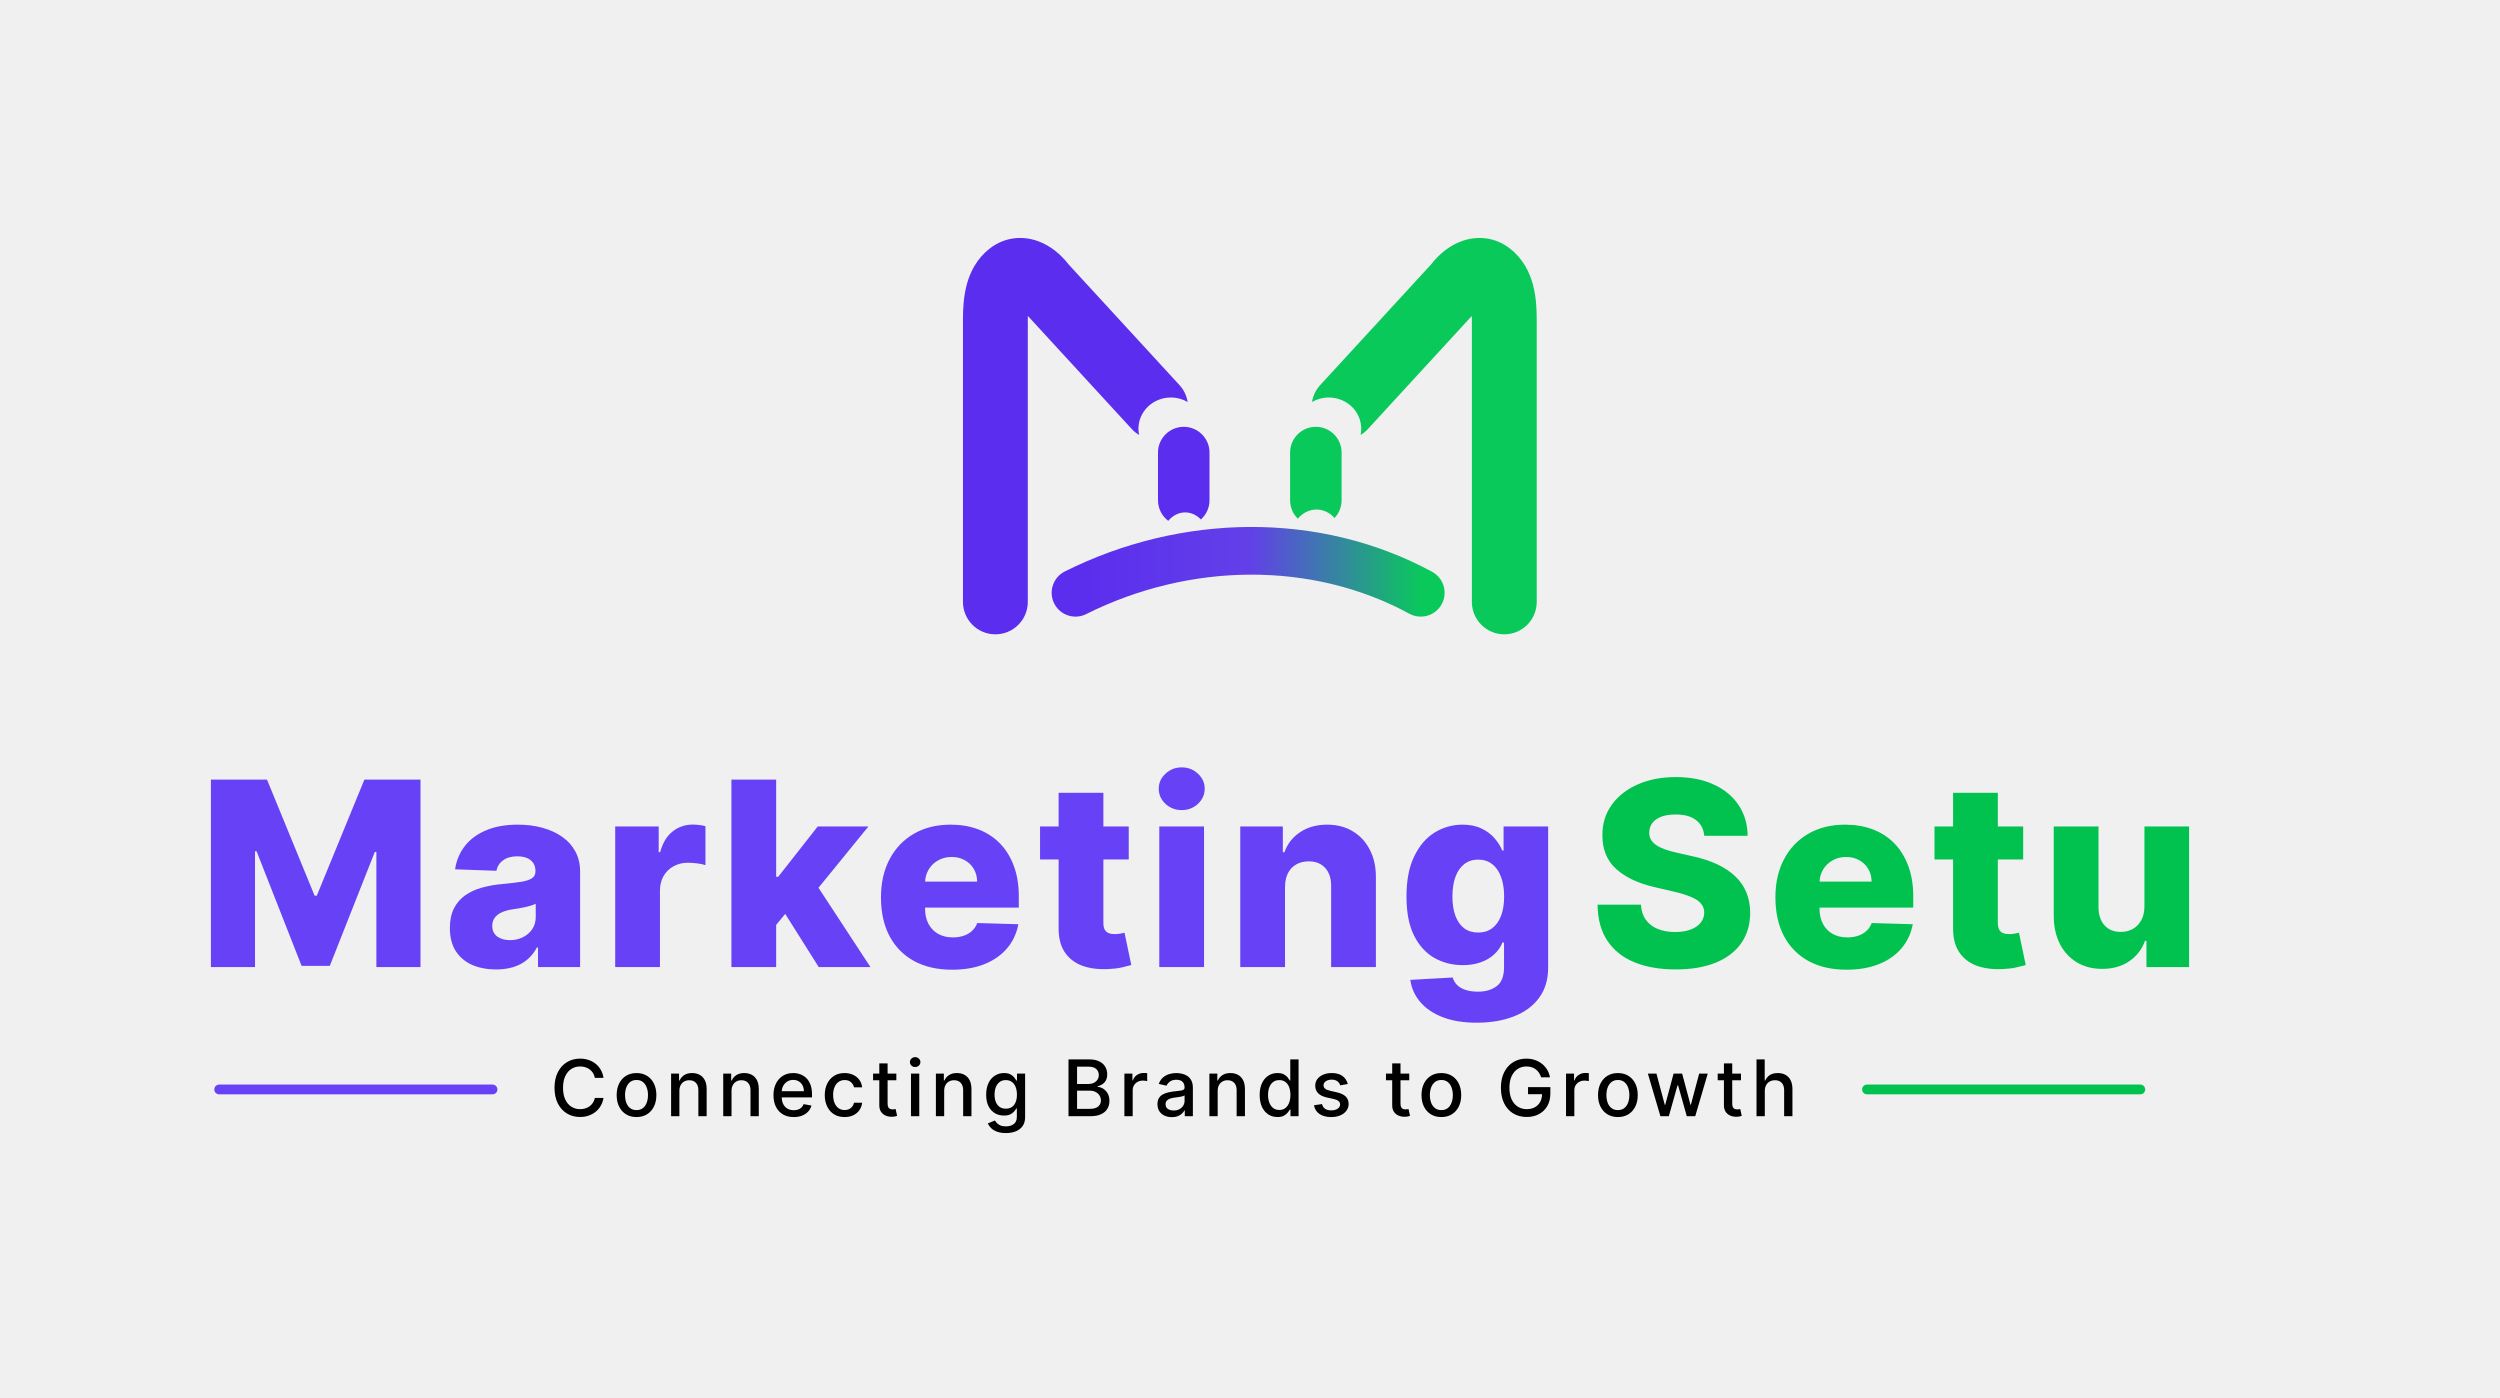
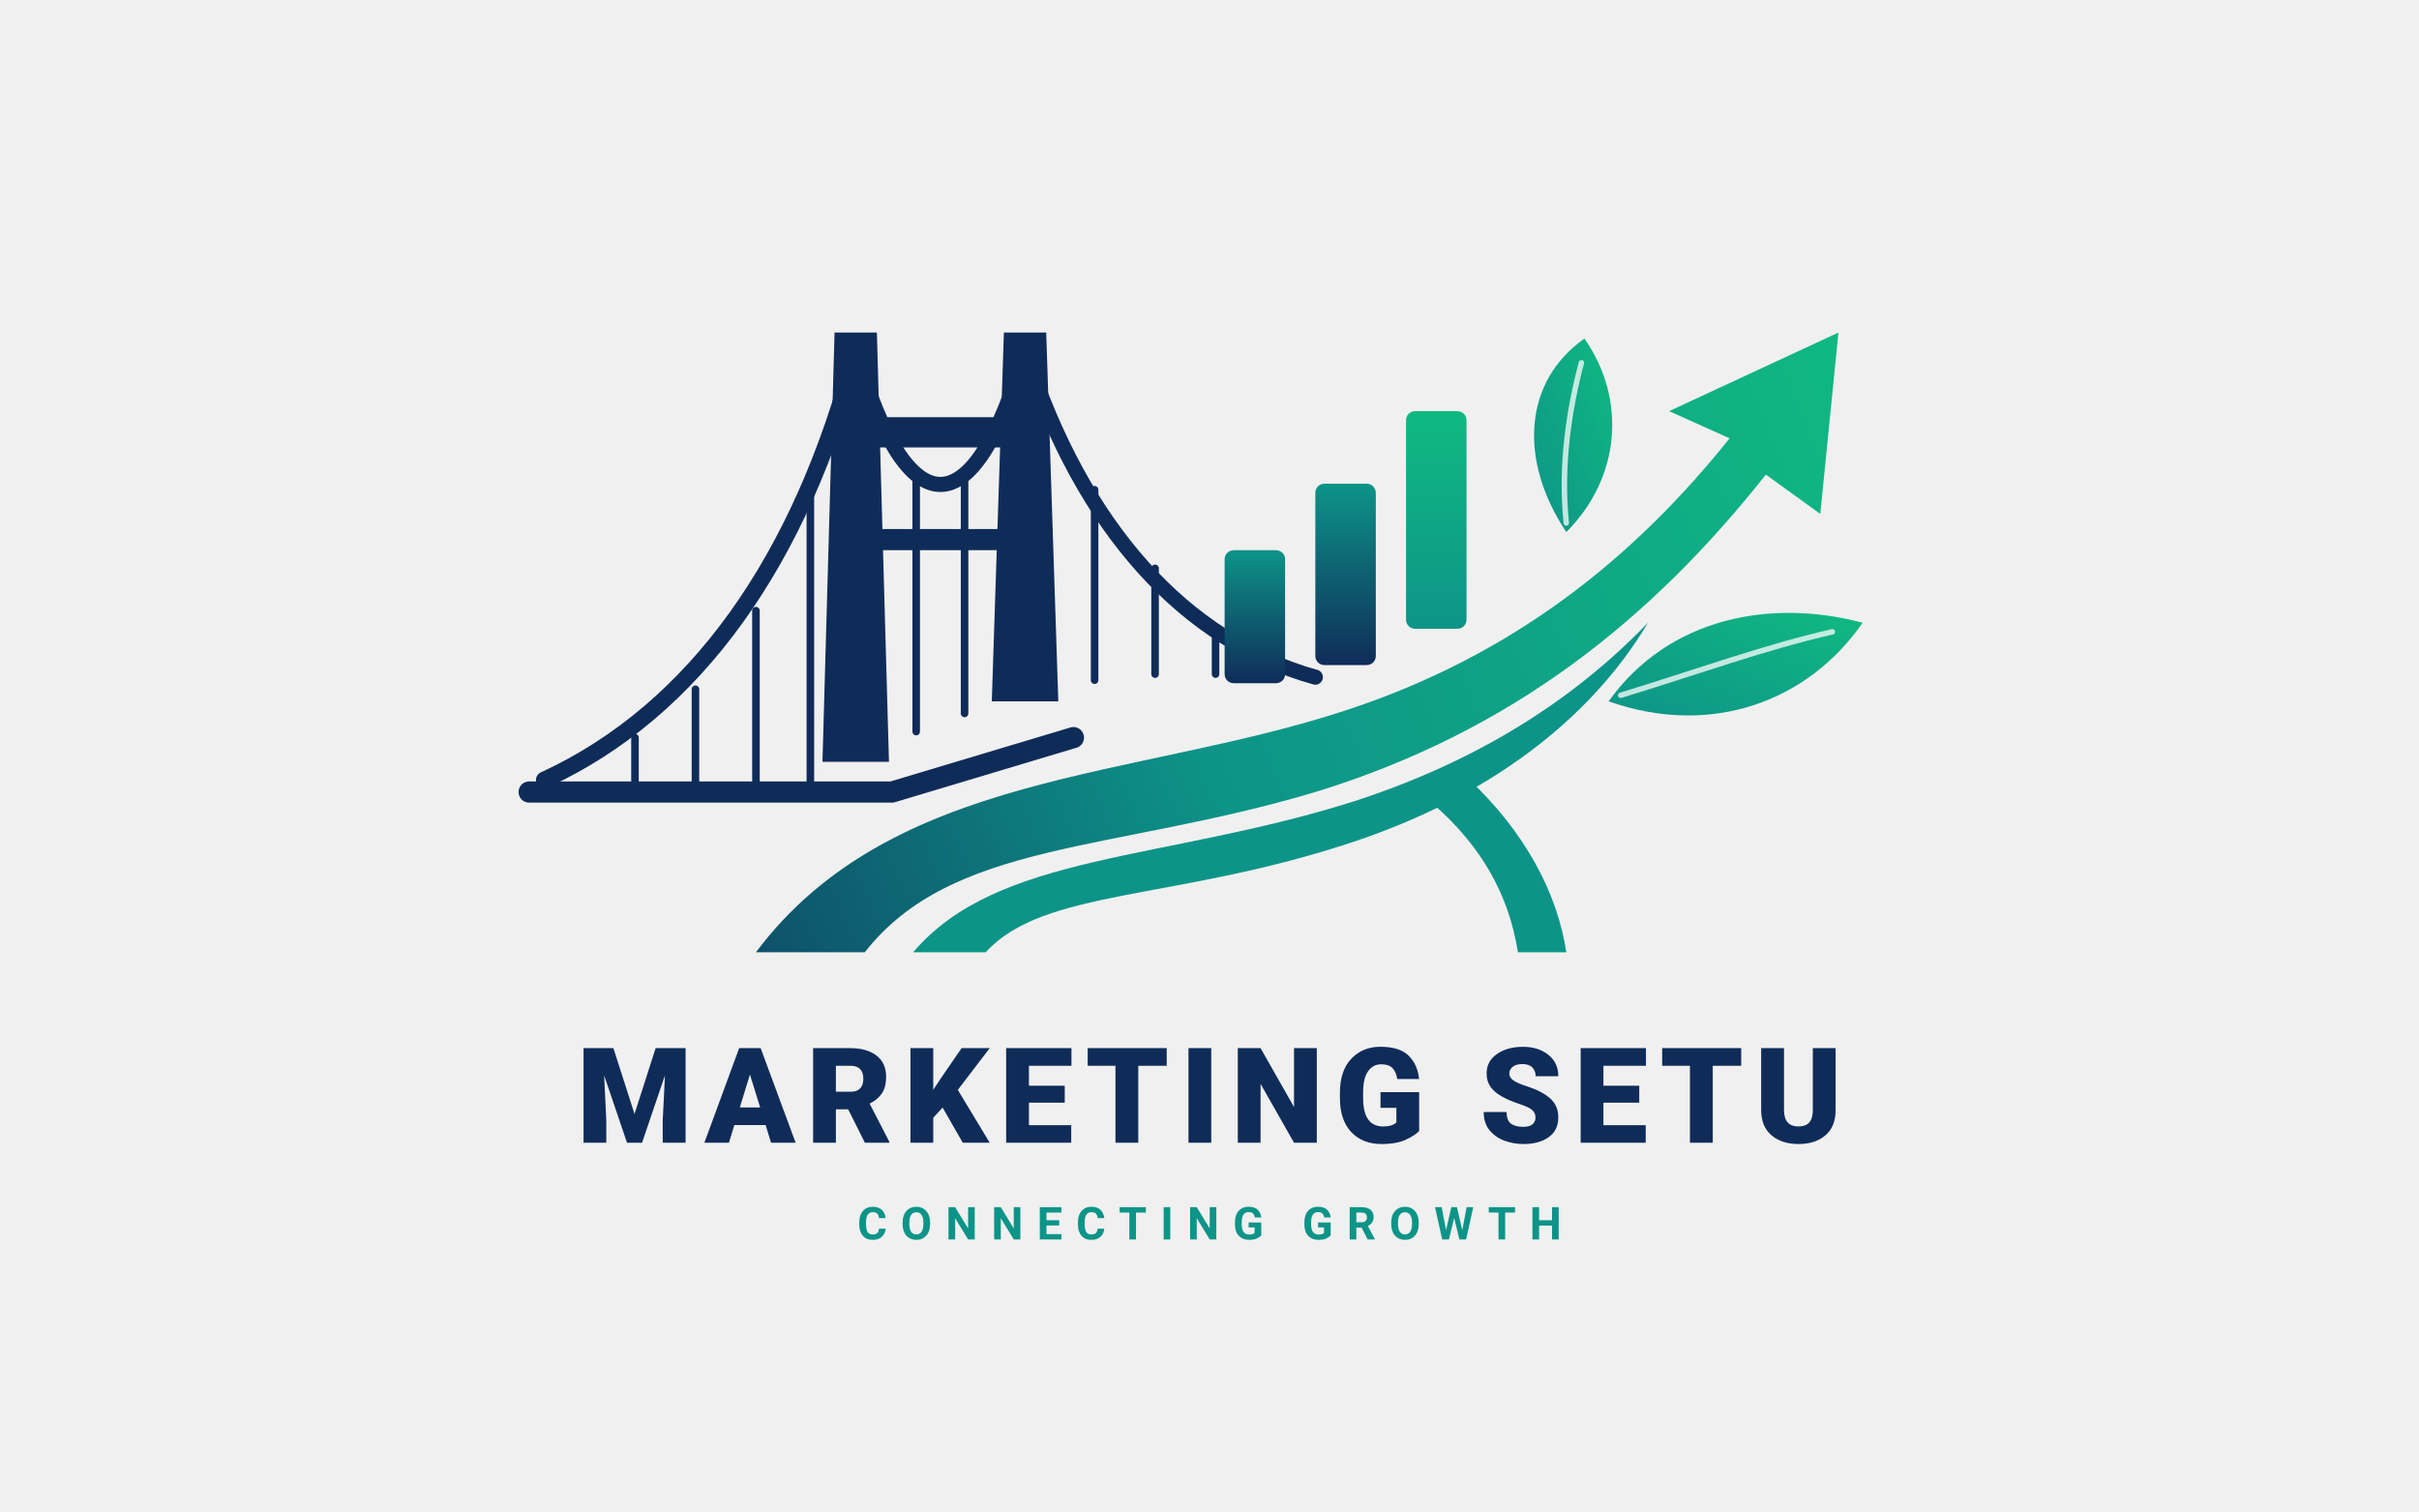
- <svg xmlns="http://www.w3.org/2000/svg" width="1633" height="913" viewBox="0 0 1633 913" fill="none">
-   <path d="M137.766 509.253H174.411L205.496 585.054H206.93L238.016 509.253H274.66V631.681H245.847V556.479H244.831L215.419 630.904H197.007L167.596 556.061H166.579V631.681H137.766V509.253ZM324.052 633.236C318.193 633.236 312.993 632.259 308.449 630.306C303.946 628.314 300.379 625.325 297.749 621.34C295.159 617.314 293.863 612.273 293.863 606.215C293.863 601.114 294.76 596.81 296.553 593.303C298.347 589.796 300.818 586.947 303.966 584.755C307.114 582.563 310.741 580.909 314.846 579.793C318.951 578.637 323.334 577.86 327.997 577.462C333.218 576.983 337.422 576.485 340.611 575.967C343.799 575.409 346.11 574.632 347.545 573.636C349.02 572.6 349.757 571.145 349.757 569.272V568.973C349.757 565.904 348.701 563.533 346.589 561.859C344.476 560.185 341.627 559.348 338.04 559.348C334.174 559.348 331.066 560.185 328.715 561.859C326.363 563.533 324.869 565.844 324.231 568.794L297.271 567.837C298.068 562.258 300.12 557.276 303.428 552.892C306.776 548.469 311.359 545.001 317.177 542.491C323.036 539.94 330.07 538.665 338.279 538.665C344.138 538.665 349.538 539.362 354.48 540.757C359.421 542.112 363.725 544.105 367.392 546.735C371.058 549.325 373.888 552.514 375.881 556.3C377.913 560.086 378.929 564.41 378.929 569.272V631.681H351.431V618.889H350.713C349.079 621.997 346.987 624.627 344.437 626.779C341.926 628.932 338.957 630.546 335.529 631.622C332.142 632.698 328.316 633.236 324.052 633.236ZM333.079 614.106C336.227 614.106 339.056 613.469 341.567 612.193C344.118 610.918 346.15 609.165 347.665 606.933C349.179 604.661 349.936 602.031 349.936 599.042V590.314C349.099 590.752 348.083 591.151 346.888 591.51C345.732 591.868 344.457 592.207 343.062 592.526C341.667 592.845 340.232 593.124 338.758 593.363C337.283 593.602 335.868 593.821 334.513 594.02C331.763 594.459 329.412 595.136 327.459 596.053C325.546 596.97 324.072 598.165 323.036 599.64C322.039 601.074 321.541 602.788 321.541 604.781C321.541 607.81 322.617 610.121 324.769 611.715C326.961 613.309 329.731 614.106 333.079 614.106ZM401.853 631.681V539.86H430.249V556.599H431.205C432.879 550.541 435.609 546.038 439.395 543.088C443.181 540.1 447.585 538.605 452.606 538.605C453.961 538.605 455.356 538.705 456.791 538.904C458.225 539.063 459.56 539.322 460.796 539.681V565.087C459.401 564.609 457.568 564.23 455.296 563.951C453.064 563.672 451.072 563.533 449.318 563.533C445.851 563.533 442.723 564.31 439.933 565.864C437.183 567.379 435.011 569.511 433.417 572.261C431.863 574.971 431.085 578.159 431.085 581.825V631.681H401.853ZM504.12 607.59L504.239 572.739H508.304L534.129 539.86H567.247L528.868 586.966H521.157L504.12 607.59ZM477.757 631.681V509.253H506.989V631.681H477.757ZM534.786 631.681L510.755 593.542L530.004 572.799L568.562 631.681H534.786ZM621.899 633.415C612.294 633.415 604.005 631.522 597.03 627.736C590.096 623.91 584.756 618.47 581.01 611.416C577.303 604.322 575.45 595.894 575.45 586.13C575.45 576.645 577.323 568.355 581.069 561.261C584.816 554.128 590.096 548.588 596.911 544.643C603.726 540.657 611.756 538.665 621.002 538.665C627.538 538.665 633.516 539.681 638.936 541.714C644.356 543.746 649.038 546.755 652.984 550.74C656.929 554.726 659.998 559.647 662.19 565.506C664.382 571.324 665.478 578 665.478 585.532V592.825H585.672V575.848H638.278C638.238 572.739 637.501 569.969 636.066 567.538C634.632 565.107 632.659 563.214 630.148 561.859C627.677 560.464 624.828 559.767 621.6 559.767C618.332 559.767 615.403 560.504 612.812 561.979C610.222 563.413 608.169 565.386 606.655 567.897C605.141 570.368 604.343 573.177 604.264 576.326V593.602C604.264 597.348 605.001 600.636 606.476 603.466C607.95 606.255 610.042 608.427 612.752 609.982C615.462 611.536 618.69 612.313 622.437 612.313C625.027 612.313 627.378 611.954 629.491 611.237C631.603 610.52 633.416 609.463 634.931 608.069C636.445 606.674 637.581 604.96 638.338 602.928L665.179 603.705C664.063 609.722 661.612 614.963 657.826 619.427C654.08 623.85 649.158 627.298 643.061 629.768C636.963 632.199 629.909 633.415 621.899 633.415ZM737.286 539.86V561.381H679.36V539.86H737.286ZM691.496 517.862H720.728V602.808C720.728 604.601 721.007 606.056 721.565 607.172C722.162 608.248 723.019 609.025 724.135 609.503C725.251 609.942 726.586 610.161 728.14 610.161C729.256 610.161 730.432 610.061 731.667 609.862C732.943 609.623 733.899 609.424 734.537 609.264L738.96 630.366C737.565 630.765 735.593 631.263 733.042 631.861C730.531 632.459 727.523 632.837 724.015 632.997C717.161 633.315 711.282 632.518 706.381 630.605C701.519 628.653 697.792 625.624 695.202 621.519C692.651 617.414 691.416 612.253 691.496 606.036V517.862ZM757.252 631.681V539.86H786.484V631.681H757.252ZM771.897 529.16C767.793 529.16 764.266 527.805 761.317 525.095C758.367 522.345 756.893 519.037 756.893 515.172C756.893 511.346 758.367 508.078 761.317 505.368C764.266 502.618 767.793 501.243 771.897 501.243C776.042 501.243 779.569 502.618 782.478 505.368C785.427 508.078 786.902 511.346 786.902 515.172C786.902 519.037 785.427 522.345 782.478 525.095C779.569 527.805 776.042 529.16 771.897 529.16ZM839.372 579.315V631.681H810.14V539.86H837.937V556.718H838.954C840.986 551.099 844.453 546.695 849.355 543.507C854.257 540.279 860.096 538.665 866.871 538.665C873.327 538.665 878.926 540.119 883.669 543.029C888.451 545.898 892.157 549.923 894.788 555.104C897.458 560.245 898.773 566.263 898.733 573.157V631.681H869.501V578.896C869.541 573.795 868.246 569.81 865.615 566.94C863.025 564.071 859.418 562.636 854.795 562.636C851.727 562.636 849.017 563.314 846.665 564.669C844.354 565.984 842.56 567.877 841.285 570.348C840.05 572.819 839.412 575.808 839.372 579.315ZM964.683 668.027C955.956 668.027 948.483 666.812 942.266 664.381C936.049 661.95 931.167 658.622 927.62 654.398C924.073 650.173 921.941 645.391 921.224 640.05L948.902 638.496C949.42 640.369 950.376 642.003 951.771 643.398C953.206 644.793 955.059 645.869 957.33 646.626C959.642 647.383 962.352 647.762 965.46 647.762C970.362 647.762 974.407 646.566 977.596 644.175C980.824 641.824 982.438 637.699 982.438 631.801V615.661H981.422C980.266 618.49 978.512 621.021 976.161 623.253C973.81 625.484 970.88 627.238 967.373 628.513C963.906 629.788 959.921 630.426 955.418 630.426C948.722 630.426 942.585 628.872 937.005 625.763C931.466 622.615 927.022 617.753 923.675 611.177C920.367 604.562 918.713 596.053 918.713 585.651C918.713 574.931 920.427 566.103 923.854 559.169C927.281 552.195 931.765 547.034 937.304 543.686C942.884 540.339 948.882 538.665 955.298 538.665C960.12 538.665 964.245 539.502 967.672 541.176C971.139 542.81 973.989 544.922 976.221 547.512C978.452 550.103 980.146 552.793 981.302 555.582H982.139V539.86H1011.25V632.04C1011.25 639.811 1009.3 646.367 1005.39 651.707C1001.49 657.048 996.028 661.093 989.013 663.843C981.999 666.632 973.889 668.027 964.683 668.027ZM965.58 609.145C969.127 609.145 972.156 608.208 974.666 606.335C977.177 604.462 979.11 601.772 980.465 598.265C981.82 594.758 982.498 590.553 982.498 585.651C982.498 580.67 981.82 576.386 980.465 572.799C979.15 569.172 977.217 566.382 974.666 564.43C972.156 562.477 969.127 561.5 965.58 561.5C961.953 561.5 958.885 562.497 956.374 564.489C953.863 566.482 951.95 569.292 950.635 572.918C949.36 576.505 948.722 580.749 948.722 585.651C948.722 590.553 949.38 594.758 950.695 598.265C952.01 601.772 953.903 604.462 956.374 606.335C958.885 608.208 961.953 609.145 965.58 609.145Z" fill="#6741F6" />
-   <line x1="143.167" y1="711.625" x2="321.708" y2="711.625" stroke="#6741F6" stroke-width="6.376" stroke-linecap="round" />
-   <line x1="1219.51" y1="711.625" x2="1398.05" y2="711.625" stroke="#01C24F" stroke-width="6.376" stroke-linecap="round" />
-   <path d="M394.218 704.07H388.566C388.348 702.862 387.944 701.799 387.352 700.881C386.76 699.964 386.036 699.185 385.178 698.545C384.321 697.905 383.361 697.421 382.298 697.095C381.247 696.769 380.13 696.606 378.947 696.606C376.809 696.606 374.895 697.144 373.204 698.219C371.526 699.293 370.197 700.869 369.219 702.947C368.253 705.024 367.77 707.56 367.77 710.555C367.77 713.574 368.253 716.122 369.219 718.199C370.197 720.276 371.532 721.846 373.222 722.909C374.913 723.972 376.815 724.503 378.928 724.503C380.1 724.503 381.211 724.346 382.262 724.032C383.324 723.706 384.284 723.229 385.142 722.601C385.999 721.973 386.724 721.206 387.316 720.301C387.92 719.383 388.336 718.332 388.566 717.149L394.218 717.167C393.916 718.99 393.33 720.669 392.46 722.203C391.603 723.724 390.498 725.041 389.145 726.152C387.805 727.251 386.271 728.102 384.544 728.706C382.817 729.31 380.933 729.612 378.892 729.612C375.68 729.612 372.818 728.851 370.306 727.329C367.794 725.795 365.813 723.604 364.364 720.754C362.927 717.903 362.208 714.504 362.208 710.555C362.208 706.594 362.933 703.194 364.382 700.356C365.831 697.506 367.812 695.32 370.324 693.798C372.836 692.265 375.692 691.498 378.892 691.498C380.861 691.498 382.696 691.782 384.399 692.349C386.114 692.905 387.654 693.726 389.019 694.813C390.383 695.888 391.512 697.204 392.406 698.762C393.3 700.308 393.904 702.077 394.218 704.07ZM415.772 729.666C413.163 729.666 410.887 729.068 408.943 727.873C406.998 726.677 405.489 725.004 404.414 722.855C403.339 720.705 402.802 718.193 402.802 715.319C402.802 712.433 403.339 709.909 404.414 707.747C405.489 705.585 406.998 703.907 408.943 702.711C410.887 701.515 413.163 700.918 415.772 700.918C418.38 700.918 420.657 701.515 422.601 702.711C424.546 703.907 426.055 705.585 427.13 707.747C428.205 709.909 428.742 712.433 428.742 715.319C428.742 718.193 428.205 720.705 427.13 722.855C426.055 725.004 424.546 726.677 422.601 727.873C420.657 729.068 418.38 729.666 415.772 729.666ZM415.79 725.119C417.481 725.119 418.882 724.672 419.993 723.779C421.104 722.885 421.925 721.695 422.456 720.21C423 718.725 423.272 717.088 423.272 715.301C423.272 713.526 423 711.895 422.456 710.41C421.925 708.912 421.104 707.711 419.993 706.805C418.882 705.899 417.481 705.446 415.79 705.446C414.087 705.446 412.674 705.899 411.551 706.805C410.44 707.711 409.613 708.912 409.069 710.41C408.538 711.895 408.272 713.526 408.272 715.301C408.272 717.088 408.538 718.725 409.069 720.21C409.613 721.695 410.44 722.885 411.551 723.779C412.674 724.672 414.087 725.119 415.79 725.119ZM443.775 712.584V729.104H438.359V701.28H443.558V705.809H443.902C444.542 704.335 445.544 703.152 446.909 702.258C448.286 701.364 450.019 700.918 452.108 700.918C454.004 700.918 455.665 701.316 457.09 702.113C458.515 702.898 459.62 704.07 460.405 705.628C461.19 707.185 461.582 709.112 461.582 711.406V729.104H456.166V712.058C456.166 710.042 455.641 708.466 454.59 707.33C453.539 706.183 452.096 705.609 450.26 705.609C449.004 705.609 447.887 705.881 446.909 706.425C445.943 706.968 445.176 707.765 444.609 708.816C444.053 709.854 443.775 711.11 443.775 712.584ZM477.834 712.584V729.104H472.417V701.28H477.616V705.809H477.96C478.6 704.335 479.603 703.152 480.967 702.258C482.344 701.364 484.077 700.918 486.166 700.918C488.062 700.918 489.723 701.316 491.148 702.113C492.573 702.898 493.678 704.07 494.463 705.628C495.248 707.185 495.641 709.112 495.641 711.406V729.104H490.224V712.058C490.224 710.042 489.699 708.466 488.648 707.33C487.597 706.183 486.154 705.609 484.319 705.609C483.063 705.609 481.946 705.881 480.967 706.425C480.001 706.968 479.234 707.765 478.667 708.816C478.111 709.854 477.834 711.11 477.834 712.584ZM518.468 729.666C515.726 729.666 513.365 729.08 511.385 727.909C509.416 726.725 507.894 725.065 506.82 722.927C505.757 720.778 505.225 718.26 505.225 715.373C505.225 712.523 505.757 710.011 506.82 707.838C507.894 705.664 509.392 703.967 511.312 702.747C513.244 701.528 515.503 700.918 518.087 700.918C519.657 700.918 521.179 701.177 522.652 701.697C524.125 702.216 525.448 703.031 526.619 704.142C527.791 705.253 528.715 706.696 529.391 708.472C530.067 710.235 530.405 712.378 530.405 714.902V716.823H508.287V712.765H525.098C525.098 711.34 524.808 710.078 524.228 708.979C523.648 707.868 522.833 706.992 521.783 706.352C520.744 705.712 519.524 705.392 518.123 705.392C516.602 705.392 515.273 705.766 514.138 706.515C513.015 707.252 512.145 708.218 511.529 709.414C510.926 710.597 510.624 711.883 510.624 713.272V716.442C510.624 718.302 510.95 719.884 511.602 721.188C512.266 722.493 513.19 723.489 514.374 724.177C515.557 724.854 516.94 725.192 518.522 725.192C519.548 725.192 520.484 725.047 521.33 724.757C522.175 724.455 522.906 724.008 523.522 723.416C524.137 722.825 524.608 722.094 524.935 721.224L530.061 722.148C529.65 723.658 528.914 724.98 527.851 726.116C526.8 727.239 525.478 728.114 523.884 728.742C522.302 729.358 520.496 729.666 518.468 729.666ZM551.706 729.666C549.013 729.666 546.694 729.056 544.75 727.836C542.818 726.605 541.332 724.908 540.294 722.746C539.255 720.584 538.736 718.109 538.736 715.319C538.736 712.493 539.267 709.999 540.33 707.838C541.393 705.664 542.89 703.967 544.822 702.747C546.755 701.528 549.031 700.918 551.652 700.918C553.765 700.918 555.649 701.31 557.304 702.095C558.958 702.868 560.293 703.955 561.307 705.356C562.334 706.757 562.943 708.393 563.137 710.265H557.865C557.575 708.961 556.911 707.838 555.873 706.896C554.846 705.954 553.469 705.483 551.742 705.483C550.233 705.483 548.91 705.881 547.775 706.678C546.652 707.463 545.776 708.586 545.148 710.048C544.52 711.497 544.206 713.212 544.206 715.192C544.206 717.221 544.514 718.972 545.13 720.446C545.746 721.919 546.616 723.06 547.739 723.869C548.874 724.678 550.209 725.083 551.742 725.083C552.769 725.083 553.699 724.896 554.532 724.521C555.377 724.135 556.084 723.585 556.651 722.873C557.231 722.16 557.636 721.303 557.865 720.301H563.137C562.943 722.1 562.358 723.706 561.379 725.119C560.401 726.532 559.091 727.643 557.449 728.452C555.818 729.261 553.904 729.666 551.706 729.666ZM585.488 701.28V705.628H570.29V701.28H585.488ZM574.366 694.614H579.782V720.935C579.782 721.985 579.939 722.776 580.253 723.308C580.567 723.827 580.971 724.183 581.467 724.376C581.974 724.558 582.523 724.648 583.115 724.648C583.55 724.648 583.93 724.618 584.256 724.558C584.582 724.497 584.836 724.449 585.017 724.413L585.995 728.887C585.681 729.008 585.234 729.129 584.655 729.249C584.075 729.382 583.351 729.455 582.481 729.467C581.056 729.491 579.728 729.237 578.496 728.706C577.264 728.175 576.268 727.353 575.507 726.242C574.746 725.131 574.366 723.736 574.366 722.058V694.614ZM595.05 729.104V701.28H600.467V729.104H595.05ZM597.786 696.987C596.844 696.987 596.035 696.673 595.358 696.045C594.694 695.405 594.362 694.644 594.362 693.762C594.362 692.869 594.694 692.108 595.358 691.48C596.035 690.84 596.844 690.52 597.786 690.52C598.728 690.52 599.531 690.84 600.195 691.48C600.871 692.108 601.21 692.869 601.21 693.762C601.21 694.644 600.871 695.405 600.195 696.045C599.531 696.673 598.728 696.987 597.786 696.987ZM616.741 712.584V729.104H611.324V701.28H616.523V705.809H616.868C617.508 704.335 618.51 703.152 619.875 702.258C621.251 701.364 622.984 700.918 625.074 700.918C626.97 700.918 628.63 701.316 630.055 702.113C631.48 702.898 632.585 704.07 633.37 705.628C634.155 707.185 634.548 709.112 634.548 711.406V729.104H629.131V712.058C629.131 710.042 628.606 708.466 627.555 707.33C626.505 706.183 625.062 705.609 623.226 705.609C621.97 705.609 620.853 705.881 619.875 706.425C618.908 706.968 618.142 707.765 617.574 708.816C617.018 709.854 616.741 711.11 616.741 712.584ZM657.049 740.118C654.839 740.118 652.937 739.829 651.342 739.249C649.76 738.669 648.468 737.902 647.466 736.948C646.463 735.994 645.715 734.95 645.22 733.814L649.875 731.894C650.201 732.426 650.636 732.987 651.179 733.579C651.735 734.183 652.484 734.696 653.426 735.119C654.38 735.541 655.605 735.753 657.103 735.753C659.156 735.753 660.853 735.251 662.193 734.249C663.534 733.259 664.204 731.677 664.204 729.503V724.032H663.86C663.534 724.624 663.063 725.282 662.447 726.007C661.843 726.731 661.01 727.359 659.947 727.891C658.884 728.422 657.501 728.688 655.799 728.688C653.601 728.688 651.62 728.175 649.857 727.148C648.106 726.109 646.717 724.582 645.691 722.565C644.676 720.536 644.169 718.042 644.169 715.084C644.169 712.125 644.67 709.589 645.672 707.475C646.687 705.362 648.076 703.744 649.839 702.62C651.602 701.485 653.601 700.918 655.835 700.918C657.562 700.918 658.957 701.207 660.019 701.787C661.082 702.355 661.909 703.019 662.501 703.78C663.105 704.541 663.57 705.211 663.896 705.791H664.295V701.28H669.602V729.72C669.602 732.112 669.047 734.074 667.936 735.608C666.825 737.141 665.321 738.277 663.425 739.013C661.541 739.75 659.416 740.118 657.049 740.118ZM656.994 724.195C658.552 724.195 659.869 723.833 660.943 723.108C662.03 722.372 662.851 721.321 663.407 719.956C663.975 718.58 664.258 716.931 664.258 715.011C664.258 713.139 663.981 711.491 663.425 710.066C662.87 708.641 662.054 707.53 660.98 706.733C659.905 705.923 658.576 705.519 656.994 705.519C655.364 705.519 654.005 705.942 652.918 706.787C651.832 707.62 651.01 708.755 650.455 710.192C649.911 711.63 649.64 713.236 649.64 715.011C649.64 716.835 649.917 718.435 650.473 719.812C651.028 721.188 651.85 722.263 652.937 723.036C654.035 723.809 655.388 724.195 656.994 724.195ZM697.943 729.104V692.005H711.529C714.162 692.005 716.342 692.44 718.069 693.309C719.796 694.167 721.088 695.332 721.945 696.806C722.803 698.267 723.231 699.915 723.231 701.751C723.231 703.297 722.948 704.601 722.38 705.664C721.812 706.714 721.052 707.56 720.098 708.2C719.156 708.828 718.117 709.287 716.982 709.577V709.939C718.214 709.999 719.415 710.398 720.587 711.134C721.77 711.859 722.748 712.892 723.521 714.232C724.294 715.573 724.681 717.203 724.681 719.123C724.681 721.019 724.234 722.722 723.34 724.232C722.458 725.729 721.094 726.919 719.246 727.8C717.398 728.67 715.037 729.104 712.163 729.104H697.943ZM703.54 724.304H711.62C714.301 724.304 716.221 723.785 717.38 722.746C718.54 721.708 719.119 720.409 719.119 718.851C719.119 717.68 718.823 716.605 718.232 715.627C717.64 714.649 716.795 713.87 715.696 713.29C714.609 712.71 713.316 712.421 711.819 712.421H703.54V724.304ZM703.54 708.055H711.04C712.296 708.055 713.425 707.813 714.428 707.33C715.442 706.847 716.245 706.171 716.837 705.301C717.441 704.42 717.743 703.381 717.743 702.186C717.743 700.652 717.205 699.366 716.13 698.327C715.056 697.289 713.407 696.769 711.185 696.769H703.54V708.055ZM734.456 729.104V701.28H739.691V705.7H739.981C740.488 704.202 741.382 703.025 742.662 702.168C743.954 701.298 745.415 700.863 747.046 700.863C747.384 700.863 747.782 700.875 748.241 700.9C748.712 700.924 749.081 700.954 749.346 700.99V706.171C749.129 706.111 748.742 706.044 748.187 705.972C747.631 705.887 747.076 705.845 746.52 705.845C745.24 705.845 744.099 706.117 743.097 706.66C742.106 707.191 741.321 707.934 740.742 708.888C740.162 709.83 739.872 710.905 739.872 712.113V729.104H734.456ZM765.453 729.72C763.689 729.72 762.095 729.394 760.67 728.742C759.245 728.078 758.116 727.118 757.283 725.862C756.462 724.606 756.051 723.066 756.051 721.243C756.051 719.673 756.353 718.38 756.957 717.366C757.561 716.352 758.376 715.548 759.402 714.957C760.429 714.365 761.576 713.918 762.844 713.616C764.112 713.314 765.404 713.085 766.721 712.928C768.387 712.735 769.74 712.578 770.778 712.457C771.817 712.324 772.572 712.113 773.043 711.823C773.514 711.533 773.749 711.062 773.749 710.41V710.283C773.749 708.701 773.302 707.475 772.409 706.606C771.527 705.736 770.211 705.301 768.46 705.301C766.636 705.301 765.199 705.706 764.148 706.515C763.11 707.312 762.391 708.2 761.993 709.178L756.902 708.019C757.506 706.328 758.388 704.963 759.547 703.925C760.719 702.874 762.065 702.113 763.587 701.642C765.108 701.159 766.709 700.918 768.387 700.918C769.498 700.918 770.676 701.05 771.92 701.316C773.176 701.57 774.347 702.041 775.434 702.729C776.533 703.418 777.433 704.402 778.133 705.682C778.833 706.95 779.184 708.598 779.184 710.627V729.104H773.894V725.3H773.677C773.327 726.001 772.801 726.689 772.101 727.365C771.4 728.042 770.501 728.603 769.402 729.05C768.303 729.497 766.986 729.72 765.453 729.72ZM766.63 725.373C768.128 725.373 769.408 725.077 770.47 724.485C771.545 723.893 772.36 723.121 772.916 722.166C773.484 721.2 773.767 720.168 773.767 719.069V715.482C773.574 715.675 773.2 715.856 772.644 716.026C772.101 716.183 771.479 716.321 770.778 716.442C770.078 716.551 769.396 716.653 768.731 716.75C768.067 716.835 767.512 716.907 767.065 716.967C766.014 717.1 765.054 717.324 764.185 717.638C763.327 717.952 762.639 718.405 762.119 718.996C761.612 719.576 761.359 720.349 761.359 721.315C761.359 722.656 761.854 723.67 762.844 724.358C763.834 725.035 765.096 725.373 766.63 725.373ZM795.385 712.584V729.104H789.969V701.28H795.168V705.809H795.512C796.152 704.335 797.154 703.152 798.519 702.258C799.896 701.364 801.629 700.918 803.718 700.918C805.614 700.918 807.275 701.316 808.7 702.113C810.125 702.898 811.23 704.07 812.015 705.628C812.8 707.185 813.192 709.112 813.192 711.406V729.104H807.776V712.058C807.776 710.042 807.25 708.466 806.2 707.33C805.149 706.183 803.706 705.609 801.87 705.609C800.614 705.609 799.497 705.881 798.519 706.425C797.553 706.968 796.786 707.765 796.218 708.816C795.663 709.854 795.385 711.11 795.385 712.584ZM834.443 729.648C832.197 729.648 830.192 729.074 828.429 727.927C826.678 726.768 825.301 725.119 824.299 722.982C823.309 720.832 822.813 718.254 822.813 715.247C822.813 712.239 823.315 709.667 824.317 707.53C825.331 705.392 826.72 703.756 828.483 702.62C830.247 701.485 832.245 700.918 834.479 700.918C836.206 700.918 837.595 701.207 838.646 701.787C839.709 702.355 840.53 703.019 841.109 703.78C841.701 704.541 842.16 705.211 842.486 705.791H842.812V692.005H848.229V729.104H842.939V724.775H842.486C842.16 725.367 841.689 726.043 841.073 726.804C840.469 727.565 839.636 728.229 838.573 728.797C837.511 729.364 836.134 729.648 834.443 729.648ZM835.639 725.029C837.197 725.029 838.513 724.618 839.588 723.797C840.675 722.964 841.496 721.81 842.051 720.337C842.619 718.864 842.903 717.149 842.903 715.192C842.903 713.26 842.625 711.569 842.07 710.12C841.514 708.671 840.699 707.542 839.624 706.733C838.549 705.923 837.221 705.519 835.639 705.519C834.008 705.519 832.65 705.942 831.563 706.787C830.476 707.632 829.655 708.786 829.099 710.247C828.556 711.708 828.284 713.357 828.284 715.192C828.284 717.052 828.562 718.725 829.117 720.21C829.673 721.695 830.494 722.873 831.581 723.742C832.68 724.6 834.033 725.029 835.639 725.029ZM880.38 708.073L875.471 708.943C875.266 708.315 874.94 707.717 874.493 707.149C874.058 706.582 873.466 706.117 872.718 705.754C871.969 705.392 871.033 705.211 869.91 705.211C868.376 705.211 867.096 705.555 866.069 706.243C865.043 706.92 864.53 707.795 864.53 708.87C864.53 709.8 864.874 710.549 865.562 711.116C866.251 711.684 867.362 712.149 868.895 712.511L873.315 713.526C875.876 714.117 877.784 715.029 879.04 716.261C880.296 717.493 880.924 719.093 880.924 721.061C880.924 722.728 880.441 724.213 879.475 725.518C878.52 726.81 877.186 727.824 875.471 728.561C873.768 729.298 871.794 729.666 869.548 729.666C866.432 729.666 863.89 729.002 861.921 727.673C859.953 726.333 858.745 724.431 858.298 721.967L863.533 721.17C863.859 722.535 864.53 723.567 865.544 724.268C866.559 724.956 867.881 725.3 869.511 725.3C871.287 725.3 872.706 724.932 873.768 724.195C874.831 723.447 875.362 722.535 875.362 721.46C875.362 720.59 875.036 719.86 874.384 719.268C873.744 718.676 872.76 718.229 871.432 717.928L866.722 716.895C864.125 716.303 862.205 715.361 860.961 714.069C859.729 712.777 859.113 711.141 859.113 709.16C859.113 707.518 859.572 706.08 860.49 704.849C861.408 703.617 862.676 702.657 864.294 701.968C865.912 701.268 867.766 700.918 869.856 700.918C872.863 700.918 875.23 701.57 876.957 702.874C878.684 704.166 879.825 705.899 880.38 708.073ZM920.509 701.28V705.628H905.311V701.28H920.509ZM909.387 694.614H914.803V720.935C914.803 721.985 914.96 722.776 915.274 723.308C915.588 723.827 915.993 724.183 916.488 724.376C916.995 724.558 917.544 724.648 918.136 724.648C918.571 724.648 918.951 724.618 919.277 724.558C919.603 724.497 919.857 724.449 920.038 724.413L921.016 728.887C920.702 729.008 920.256 729.129 919.676 729.249C919.096 729.382 918.372 729.455 917.502 729.467C916.077 729.491 914.749 729.237 913.517 728.706C912.285 728.175 911.289 727.353 910.528 726.242C909.767 725.131 909.387 723.736 909.387 722.058V694.614ZM941.493 729.666C938.885 729.666 936.608 729.068 934.664 727.873C932.719 726.677 931.21 725.004 930.135 722.855C929.06 720.705 928.523 718.193 928.523 715.319C928.523 712.433 929.06 709.909 930.135 707.747C931.21 705.585 932.719 703.907 934.664 702.711C936.608 701.515 938.885 700.918 941.493 700.918C944.102 700.918 946.378 701.515 948.322 702.711C950.267 703.907 951.776 705.585 952.851 707.747C953.926 709.909 954.463 712.433 954.463 715.319C954.463 718.193 953.926 720.705 952.851 722.855C951.776 725.004 950.267 726.677 948.322 727.873C946.378 729.068 944.102 729.666 941.493 729.666ZM941.511 725.119C943.202 725.119 944.603 724.672 945.714 723.779C946.825 722.885 947.646 721.695 948.177 720.21C948.721 718.725 948.993 717.088 948.993 715.301C948.993 713.526 948.721 711.895 948.177 710.41C947.646 708.912 946.825 707.711 945.714 706.805C944.603 705.899 943.202 705.446 941.511 705.446C939.808 705.446 938.395 705.899 937.272 706.805C936.161 707.711 935.334 708.912 934.791 710.41C934.259 711.895 933.993 713.526 933.993 715.301C933.993 717.088 934.259 718.725 934.791 720.21C935.334 721.695 936.161 722.885 937.272 723.779C938.395 724.672 939.808 725.119 941.511 725.119ZM1006.69 703.725C1006.34 702.626 1005.87 701.642 1005.28 700.773C1004.7 699.891 1004.01 699.142 1003.2 698.526C1002.39 697.898 1001.46 697.421 1000.43 697.095C999.399 696.769 998.27 696.606 997.038 696.606C994.949 696.606 993.065 697.144 991.386 698.219C989.707 699.293 988.379 700.869 987.401 702.947C986.435 705.012 985.951 707.542 985.951 710.537C985.951 713.544 986.441 716.086 987.419 718.163C988.397 720.24 989.737 721.816 991.44 722.891C993.143 723.966 995.081 724.503 997.255 724.503C999.272 724.503 1001.03 724.093 1002.53 723.271C1004.04 722.45 1005.2 721.291 1006.02 719.793C1006.86 718.284 1007.27 716.509 1007.27 714.468L1008.72 714.739H998.107V710.12H1012.69V714.341C1012.69 717.457 1012.02 720.162 1010.7 722.456C1009.38 724.739 1007.56 726.502 1005.23 727.746C1002.91 728.99 1000.25 729.612 997.255 729.612C993.898 729.612 990.951 728.839 988.415 727.293C985.891 725.747 983.923 723.555 982.51 720.717C981.097 717.867 980.39 714.486 980.39 710.573C980.39 707.614 980.801 704.957 981.622 702.602C982.443 700.247 983.597 698.249 985.082 696.606C986.579 694.952 988.337 693.69 990.353 692.82C992.382 691.939 994.598 691.498 997.002 691.498C999.006 691.498 1000.87 691.794 1002.6 692.386C1004.34 692.977 1005.88 693.817 1007.24 694.903C1008.6 695.99 1009.73 697.283 1010.62 698.78C1011.52 700.266 1012.12 701.914 1012.44 703.725H1006.69ZM1022.93 729.104V701.28H1028.17V705.7H1028.46C1028.96 704.202 1029.86 703.025 1031.14 702.168C1032.43 701.298 1033.89 700.863 1035.52 700.863C1035.86 700.863 1036.26 700.875 1036.72 700.9C1037.19 700.924 1037.56 700.954 1037.82 700.99V706.171C1037.6 706.111 1037.22 706.044 1036.66 705.972C1036.11 705.887 1035.55 705.845 1035 705.845C1033.72 705.845 1032.57 706.117 1031.57 706.66C1030.58 707.191 1029.8 707.934 1029.22 708.888C1028.64 709.83 1028.35 710.905 1028.35 712.113V729.104H1022.93ZM1056.8 729.666C1054.19 729.666 1051.92 729.068 1049.97 727.873C1048.03 726.677 1046.52 725.004 1045.45 722.855C1044.37 720.705 1043.83 718.193 1043.83 715.319C1043.83 712.433 1044.37 709.909 1045.45 707.747C1046.52 705.585 1048.03 703.907 1049.97 702.711C1051.92 701.515 1054.19 700.918 1056.8 700.918C1059.41 700.918 1061.69 701.515 1063.63 702.711C1065.58 703.907 1067.09 705.585 1068.16 707.747C1069.24 709.909 1069.77 712.433 1069.77 715.319C1069.77 718.193 1069.24 720.705 1068.16 722.855C1067.09 725.004 1065.58 726.677 1063.63 727.873C1061.69 729.068 1059.41 729.666 1056.8 729.666ZM1056.82 725.119C1058.51 725.119 1059.91 724.672 1061.02 723.779C1062.14 722.885 1062.96 721.695 1063.49 720.21C1064.03 718.725 1064.3 717.088 1064.3 715.301C1064.3 713.526 1064.03 711.895 1063.49 710.41C1062.96 708.912 1062.14 707.711 1061.02 706.805C1059.91 705.899 1058.51 705.446 1056.82 705.446C1055.12 705.446 1053.71 705.899 1052.58 706.805C1051.47 707.711 1050.64 708.912 1050.1 710.41C1049.57 711.895 1049.3 713.526 1049.3 715.301C1049.3 717.088 1049.57 718.725 1050.1 720.21C1050.64 721.695 1051.47 722.885 1052.58 723.779C1053.71 724.672 1055.12 725.119 1056.82 725.119ZM1084.58 729.104L1076.39 701.28H1081.99L1087.44 721.714H1087.71L1093.18 701.28H1098.78L1104.21 721.623H1104.48L1109.9 701.28H1115.5L1107.33 729.104H1101.8L1096.15 709.015H1095.73L1090.08 729.104H1084.58ZM1137.2 701.28V705.628H1122V701.28H1137.2ZM1126.07 694.614H1131.49V720.935C1131.49 721.985 1131.65 722.776 1131.96 723.308C1132.28 723.827 1132.68 724.183 1133.18 724.376C1133.68 724.558 1134.23 724.648 1134.82 724.648C1135.26 724.648 1135.64 724.618 1135.97 724.558C1136.29 724.497 1136.55 724.449 1136.73 724.413L1137.7 728.887C1137.39 729.008 1136.94 729.129 1136.36 729.249C1135.78 729.382 1135.06 729.455 1134.19 729.467C1132.77 729.491 1131.44 729.237 1130.2 728.706C1128.97 728.175 1127.98 727.353 1127.22 726.242C1126.46 725.131 1126.07 723.736 1126.07 722.058V694.614ZM1152.77 712.584V729.104H1147.36V692.005H1152.7V705.809H1153.05C1153.7 704.311 1154.69 703.122 1156.03 702.24C1157.37 701.358 1159.13 700.918 1161.29 700.918C1163.2 700.918 1164.86 701.31 1166.29 702.095C1167.72 702.88 1168.84 704.052 1169.62 705.609C1170.42 707.155 1170.82 709.087 1170.82 711.406V729.104H1165.4V712.058C1165.4 710.017 1164.87 708.435 1163.82 707.312C1162.77 706.177 1161.31 705.609 1159.44 705.609C1158.16 705.609 1157.01 705.881 1156 706.425C1155 706.968 1154.2 707.765 1153.63 708.816C1153.06 709.854 1152.77 711.11 1152.77 712.584Z" fill="black" />
-   <path d="M1113.22 545.958C1112.83 541.574 1111.05 538.167 1107.9 535.736C1104.8 533.265 1100.35 532.029 1094.57 532.029C1090.75 532.029 1087.56 532.527 1085.01 533.524C1082.46 534.52 1080.55 535.895 1079.27 537.649C1077.99 539.362 1077.34 541.335 1077.3 543.567C1077.22 545.4 1077.58 547.014 1078.37 548.409C1079.21 549.804 1080.41 551.039 1081.96 552.115C1083.55 553.151 1085.47 554.068 1087.7 554.865C1089.93 555.662 1092.44 556.359 1095.23 556.957L1105.75 559.348C1111.81 560.664 1117.15 562.417 1121.77 564.609C1126.44 566.801 1130.34 569.411 1133.49 572.44C1136.68 575.469 1139.09 578.956 1140.72 582.901C1142.36 586.847 1143.19 591.271 1143.23 596.172C1143.19 603.904 1141.24 610.539 1137.38 616.079C1133.51 621.619 1127.95 625.863 1120.7 628.812C1113.48 631.761 1104.78 633.236 1094.57 633.236C1084.33 633.236 1075.4 631.701 1067.79 628.633C1060.18 625.564 1054.26 620.901 1050.04 614.644C1045.81 608.387 1043.64 600.477 1043.52 590.912H1071.86C1072.1 594.857 1073.15 598.145 1075.03 600.775C1076.9 603.406 1079.47 605.398 1082.74 606.753C1086.05 608.108 1089.87 608.786 1094.21 608.786C1098.2 608.786 1101.59 608.248 1104.38 607.172C1107.21 606.096 1109.38 604.601 1110.89 602.688C1112.41 600.775 1113.18 598.584 1113.22 596.113C1113.18 593.801 1112.47 591.829 1111.07 590.195C1109.68 588.521 1107.53 587.086 1104.62 585.89C1101.75 584.655 1098.08 583.519 1093.62 582.483L1080.82 579.494C1070.22 577.063 1061.87 573.138 1055.78 567.718C1049.68 562.258 1046.65 554.885 1046.69 545.599C1046.65 538.027 1048.68 531.392 1052.79 525.693C1056.89 519.994 1062.57 515.55 1069.82 512.362C1077.08 509.174 1085.35 507.58 1094.63 507.58C1104.12 507.58 1112.35 509.194 1119.32 512.422C1126.34 515.61 1131.78 520.093 1135.64 525.872C1139.51 531.651 1141.48 538.346 1141.56 545.958H1113.22ZM1206.15 633.415C1196.55 633.415 1188.26 631.522 1181.28 627.736C1174.35 623.91 1169.01 618.47 1165.26 611.416C1161.56 604.322 1159.7 595.894 1159.7 586.13C1159.7 576.645 1161.57 568.355 1165.32 561.261C1169.07 554.128 1174.35 548.588 1181.16 544.643C1187.98 540.657 1196.01 538.665 1205.25 538.665C1211.79 538.665 1217.77 539.681 1223.19 541.714C1228.61 543.746 1233.29 546.755 1237.24 550.74C1241.18 554.726 1244.25 559.647 1246.44 565.506C1248.63 571.324 1249.73 578 1249.73 585.532V592.825H1169.92V575.848H1222.53C1222.49 572.739 1221.75 569.969 1220.32 567.538C1218.88 565.107 1216.91 563.214 1214.4 561.859C1211.93 560.464 1209.08 559.767 1205.85 559.767C1202.58 559.767 1199.65 560.504 1197.06 561.979C1194.47 563.413 1192.42 565.386 1190.91 567.897C1189.39 570.368 1188.6 573.177 1188.52 576.326V593.602C1188.52 597.348 1189.25 600.636 1190.73 603.466C1192.2 606.255 1194.29 608.427 1197 609.982C1199.71 611.536 1202.94 612.313 1206.69 612.313C1209.28 612.313 1211.63 611.954 1213.74 611.237C1215.85 610.52 1217.67 609.463 1219.18 608.069C1220.7 606.674 1221.83 604.96 1222.59 602.928L1249.43 603.705C1248.31 609.722 1245.86 614.963 1242.08 619.427C1238.33 623.85 1233.41 627.298 1227.31 629.768C1221.21 632.199 1214.16 633.415 1206.15 633.415ZM1321.54 539.86V561.381H1263.61V539.86H1321.54ZM1275.75 517.862H1304.98V602.808C1304.98 604.601 1305.26 606.056 1305.82 607.172C1306.41 608.248 1307.27 609.025 1308.39 609.503C1309.5 609.942 1310.84 610.161 1312.39 610.161C1313.51 610.161 1314.68 610.061 1315.92 609.862C1317.19 609.623 1318.15 609.424 1318.79 609.264L1323.21 630.366C1321.82 630.765 1319.84 631.263 1317.29 631.861C1314.78 632.459 1311.77 632.837 1308.27 632.997C1301.41 633.315 1295.53 632.518 1290.63 630.605C1285.77 628.653 1282.04 625.624 1279.45 621.519C1276.9 617.414 1275.67 612.253 1275.75 606.036V517.862ZM1400.74 592.048V539.86H1429.92V631.681H1402.06V614.585H1401.1C1399.07 620.204 1395.6 624.667 1390.7 627.975C1385.84 631.243 1379.96 632.877 1373.07 632.877C1366.81 632.877 1361.31 631.442 1356.57 628.573C1351.83 625.703 1348.14 621.698 1345.51 616.557C1342.88 611.376 1341.54 605.319 1341.5 598.384V539.86H1370.74V592.646C1370.78 597.627 1372.09 601.553 1374.68 604.422C1377.27 607.291 1380.8 608.726 1385.26 608.726C1388.17 608.726 1390.78 608.088 1393.09 606.813C1395.44 605.498 1397.3 603.605 1398.65 601.134C1400.05 598.623 1400.74 595.595 1400.74 592.048Z" fill="#01C24F" />
-   <path d="M646.606 162.262C656.24 154.786 667.786 153.953 677.595 157.364C686.207 160.36 693.033 166.318 697.995 172.704L770.443 251.548C773.38 254.744 775.148 258.598 775.771 262.586C772.575 260.722 768.825 259.65 764.814 259.65C753.116 259.65 743.632 268.78 743.632 280.042C743.632 281.436 743.777 282.797 744.054 284.112C742.312 283.08 740.689 281.78 739.249 280.212L671.388 206.361C671.372 207.103 671.363 207.885 671.363 208.709V393.163C671.363 404.862 661.88 414.345 650.182 414.345C638.483 414.345 629 404.862 629 393.163V208.709C629 201.773 629.398 193.645 631.491 185.86C633.643 177.858 637.918 169.025 646.44 162.393L646.438 162.391C646.482 162.357 646.526 162.324 646.569 162.29C646.582 162.281 646.593 162.27 646.605 162.261L646.606 162.262Z" fill="#5B2DEE" />
-   <path d="M986.183 162.262C976.549 154.786 965.003 153.953 955.194 157.364C946.582 160.36 939.756 166.318 934.794 172.704L862.346 251.548C859.409 254.744 857.642 258.598 857.018 262.586C860.214 260.722 863.964 259.65 867.975 259.65C879.673 259.65 889.157 268.78 889.157 280.042C889.157 281.436 889.012 282.797 888.735 284.112C890.477 283.08 892.1 281.78 893.54 280.212L961.401 206.361C961.417 207.103 961.426 207.885 961.426 208.709V393.163C961.426 404.862 970.909 414.345 982.607 414.345C994.306 414.345 1003.79 404.862 1003.79 393.163V208.709C1003.79 201.773 1003.39 193.645 1001.3 185.86C999.146 177.858 994.871 169.025 986.349 162.393L986.351 162.391C986.307 162.357 986.263 162.324 986.22 162.29C986.207 162.281 986.196 162.27 986.184 162.261L986.183 162.262Z" fill="#09C95B" />
-   <path d="M773.224 278.796C782.514 278.796 790.045 286.327 790.045 295.617V326.768C790.045 331.76 787.868 336.244 784.414 339.324C781.674 336.445 778.086 334.699 774.158 334.699C769.841 334.699 765.934 336.807 763.113 340.212C759.038 337.142 756.402 332.263 756.402 326.768V295.617C756.402 286.327 763.934 278.796 773.224 278.796Z" fill="#5B2DEE" />
-   <path d="M859.511 278.796C868.801 278.796 876.332 286.327 876.332 295.617V326.768C876.332 331.255 874.574 335.331 871.711 338.347C868.702 334.94 864.532 332.83 859.926 332.83C855.119 332.83 850.79 335.128 847.757 338.799C844.631 335.745 842.69 331.483 842.689 326.768V295.617C842.689 286.327 850.221 278.796 859.511 278.796Z" fill="#09C95B" />
-   <path d="M702.514 387.199C774.11 351.384 859.428 349.922 928.041 387.199" stroke="url(#paint0_linear_1915_9047)" stroke-width="31.15" stroke-linecap="round" stroke-linejoin="round" />
+ <svg xmlns="http://www.w3.org/2000/svg" viewBox="0 0 800 500" width="800" height="500">
  <defs>
-     <linearGradient id="paint0_linear_1915_9047" x1="704.9" y1="369.676" x2="929.234" y2="369.676" gradientUnits="userSpaceOnUse">
-       <stop stop-color="#5B2DEE" />
-       <stop offset="0.5" stop-color="#6240E8" />
-       <stop offset="1" stop-color="#09C95B" />
+     <linearGradient id="bridgeFlowGrad" x1="150" y1="310" x2="620" y2="115" gradientUnits="userSpaceOnUse">
+       <stop offset="0%" stop-color="#0F2C59" />
+       <stop offset="50%" stop-color="#0D9488" />
+       <stop offset="100%" stop-color="#10B981" />
+     </linearGradient>
+     <linearGradient id="barGrad1" x1="0" y1="0" x2="0" y2="1">
+       <stop offset="0%" stop-color="#0D9488" />
+       <stop offset="100%" stop-color="#0F2C59" />
+     </linearGradient>
+     <linearGradient id="barGrad2" x1="0" y1="0" x2="0" y2="1">
+       <stop offset="0%" stop-color="#10B981" />
+       <stop offset="100%" stop-color="#0D9488" />
+     </linearGradient>
+     <linearGradient id="leafGrad" x1="0" y1="1" x2="1" y2="0">
+       <stop offset="0%" stop-color="#0D9488" />
+       <stop offset="100%" stop-color="#10B981" />
    </linearGradient>
  </defs>
+   <g id="marketing-setu-logo">
+     <g id="marketing-setu-emblem">
+       <g class="bridge-structure">
+         <path d="M276 110 H290 L294 252 H272 Z" fill="#0F2C59" />
+         <path d="M332 110 H346 L350 232 H328 Z" fill="#0F2C59" />
+         <rect x="284" y="138" width="54" height="10" rx="2" fill="#0F2C59" />
+         <rect x="282" y="175" width="58" height="7" rx="1.5" fill="#0F2C59" />
+         <path d="M175 262 H295 L355 244" fill="none" stroke="#0F2C59" stroke-width="7" stroke-linecap="round" />
+       </g>
+       <path class="bridge-cable" d="M180 258 C230 235, 265 185, 283 116" fill="none" stroke="#0F2C59" stroke-width="5.5" stroke-linecap="round" />
+       <path class="bridge-cable" d="M283 116 C300 175, 322 175, 339 116" fill="none" stroke="#0F2C59" stroke-width="5" stroke-linecap="round" />
+       <path class="bridge-cable" d="M339 116 C358 175, 392 212, 435 224" fill="none" stroke="#0F2C59" stroke-width="5" stroke-linecap="round" />
+       <g class="suspender-line" stroke="#0F2C59" stroke-width="2.5" stroke-linecap="round">
+         <line x1="210" y1="244" x2="210" y2="262" />
+         <line x1="230" y1="228" x2="230" y2="262" />
+         <line x1="250" y1="202" x2="250" y2="262" />
+         <line x1="268" y1="162" x2="268" y2="262" />
+         <line x1="303" y1="156" x2="303" y2="242" />
+         <line x1="319" y1="156" x2="319" y2="236" />
+         <line x1="362" y1="162" x2="362" y2="225" />
+         <line x1="382" y1="188" x2="382" y2="223" />
+         <line x1="402" y1="208" x2="402" y2="223" />
+       </g>
+       <rect class="growth-bar bar-1" x="405" y="182" width="20" height="44" rx="3" fill="url(#barGrad1)" />
+       <rect class="growth-bar bar-2" x="435" y="160" width="20" height="60" rx="3" fill="url(#barGrad1)" />
+       <rect class="growth-bar bar-3" x="465" y="136" width="20" height="72" rx="3" fill="url(#barGrad2)" />
+       <g class="leaf-upper">
+         <path d="M518 176 C502 152, 504 126, 524 112 C538 132, 536 158, 518 176 Z" fill="url(#leafGrad)" />
+         <path d="M518 173 C516 154, 519 135, 523 120" fill="none" stroke="#FFFFFF" stroke-width="1.8" stroke-linecap="round" opacity="0.75" />
+       </g>
+       <g class="leaf-lower">
+         <path d="M532 232 C552 204, 586 198, 616 206 C598 232, 566 244, 532 232 Z" fill="url(#leafGrad)" />
+         <path d="M536 230 C562 222, 584 214, 606 209" fill="none" stroke="#FFFFFF" stroke-width="1.8" stroke-linecap="round" opacity="0.75" />
+       </g>
+       <g>
+         <path d="M250 315 C295 255, 375 258, 445 235 C500 217, 540 185, 572 145 L552 136 L608 110 L602 170 L584 157 C546 205, 500 242, 435 262 C368 282, 315 278, 286 315 Z" fill="url(#bridgeFlowGrad)" />
+         <path d="M302 315 C330 282, 385 285, 448 265 C488 252, 520 232, 545 206 C526 238, 492 264, 446 279 C388 298, 345 294, 326 315 Z" fill="#0D9488" />
+         <path d="M486 258 C504 275, 515 295, 518 315 H502 C499 296, 490 280, 474 266 Z" fill="#0D9488" />
+       </g>
+     </g>
+     <g id="brand-typography" text-anchor="middle" font-family="'Segoe UI', Roboto, 'Helvetica Neue', Arial, sans-serif">
+       <text class="brand-title" x="400" y="378" font-size="44" font-weight="800" letter-spacing="3.5" fill="#0F2C59">MARKETING SETU</text>
+       <text class="brand-tagline" x="400" y="410" font-size="15" font-weight="600" letter-spacing="4.5" fill="#0D9488">CONNECTING GROWTH</text>
+     </g>
+   </g>
</svg>
